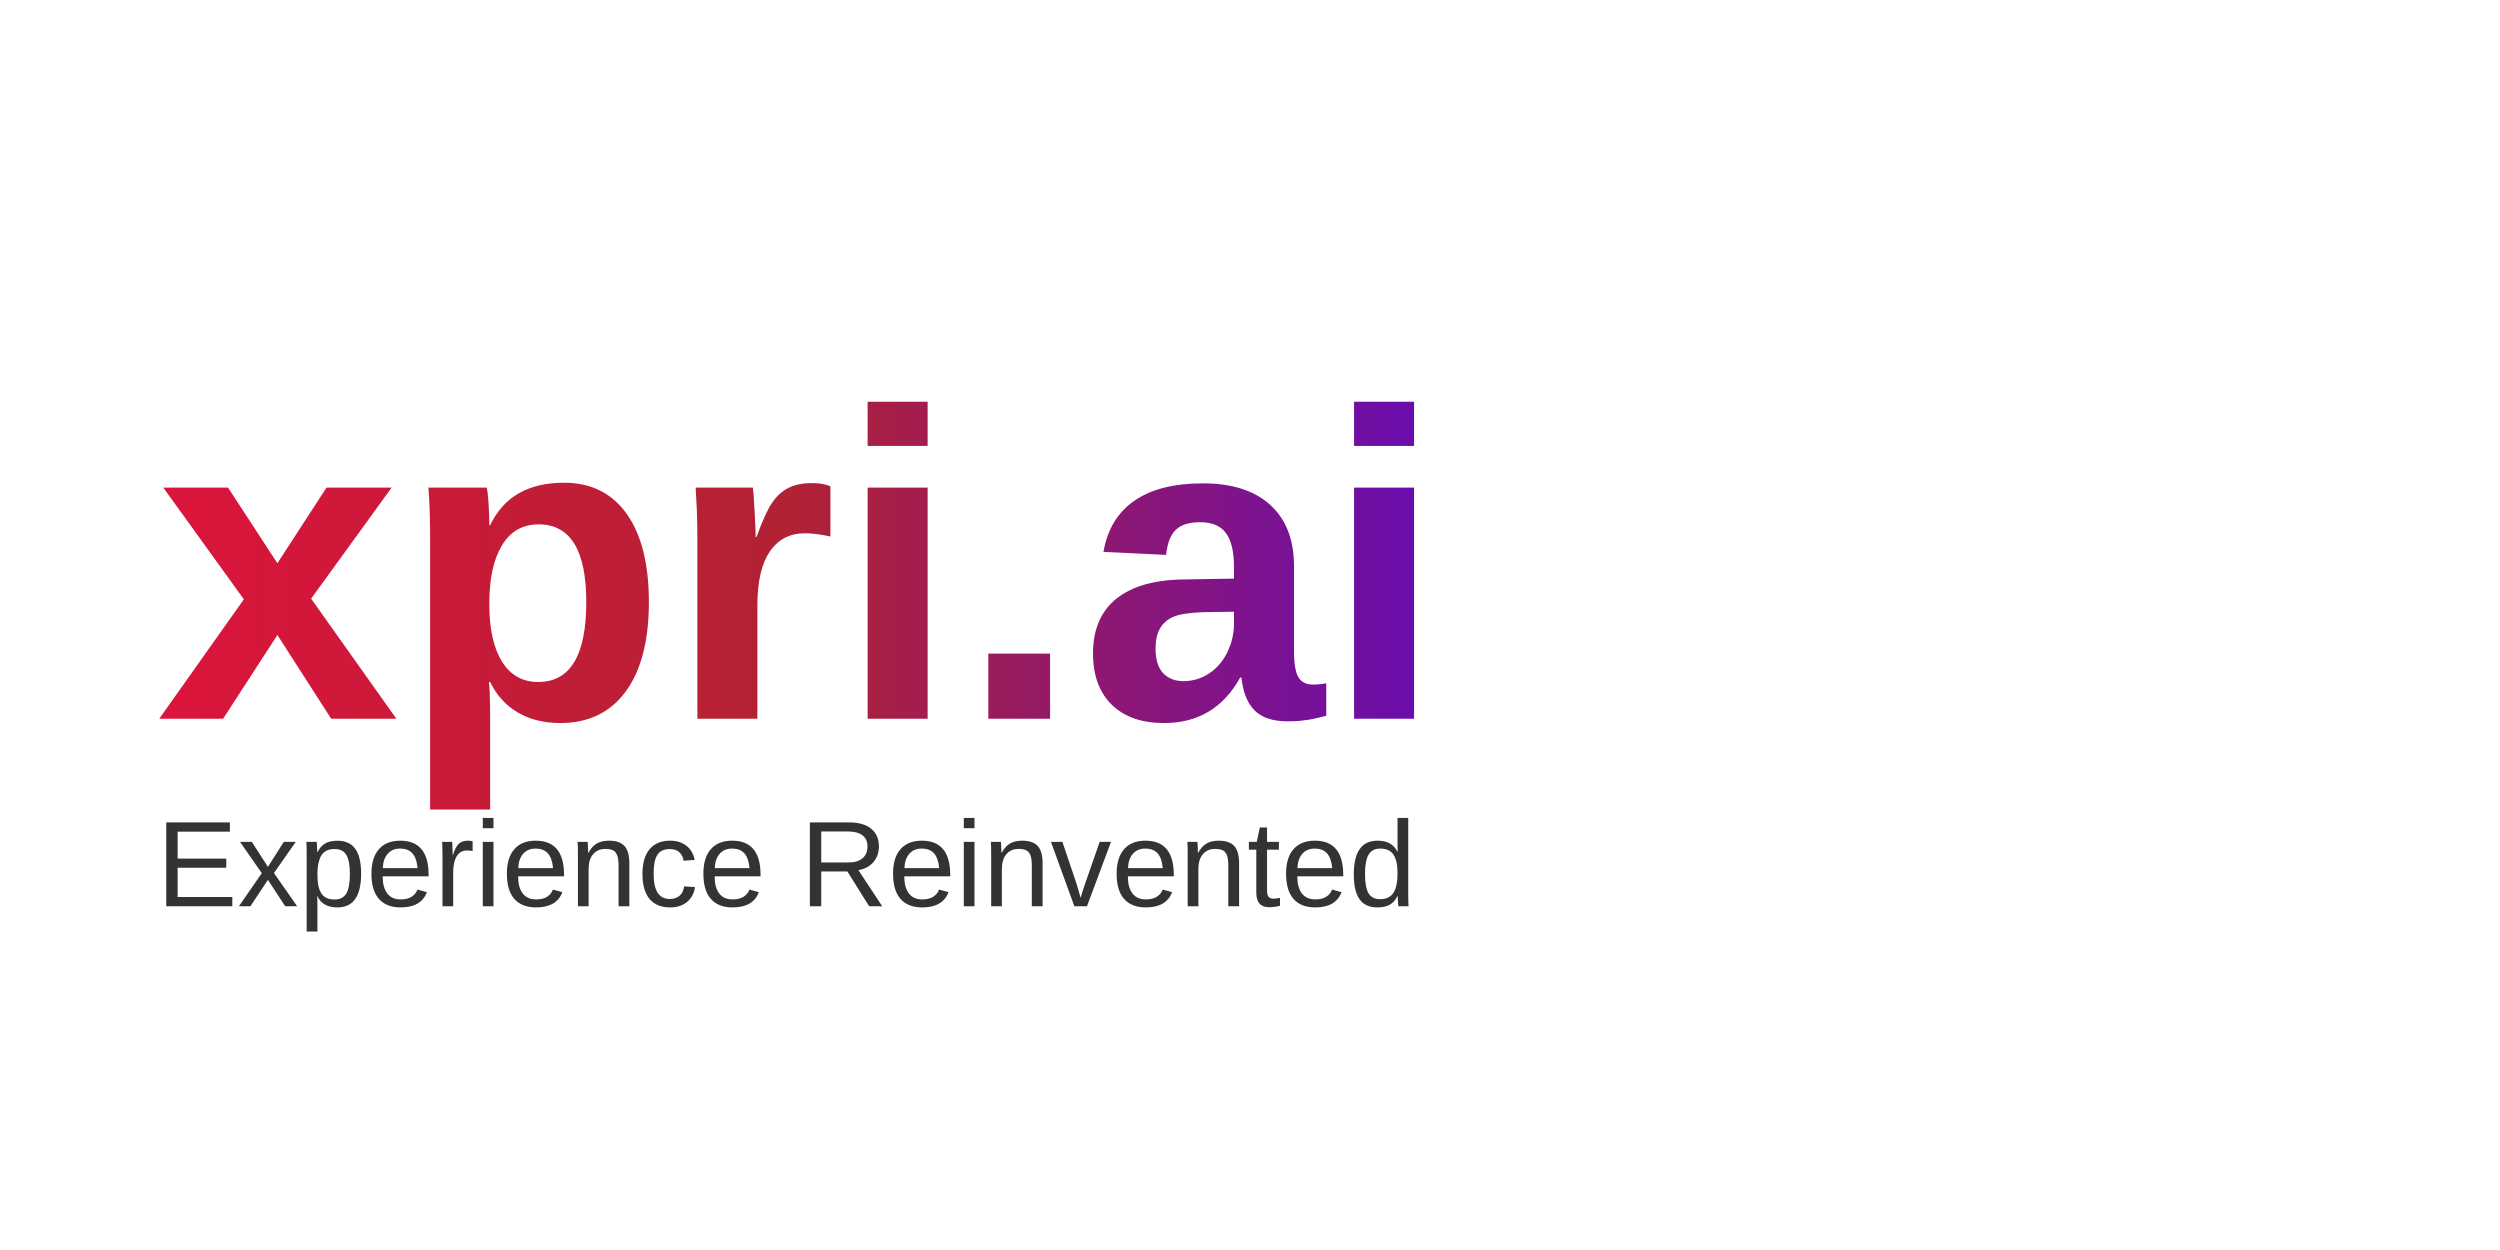
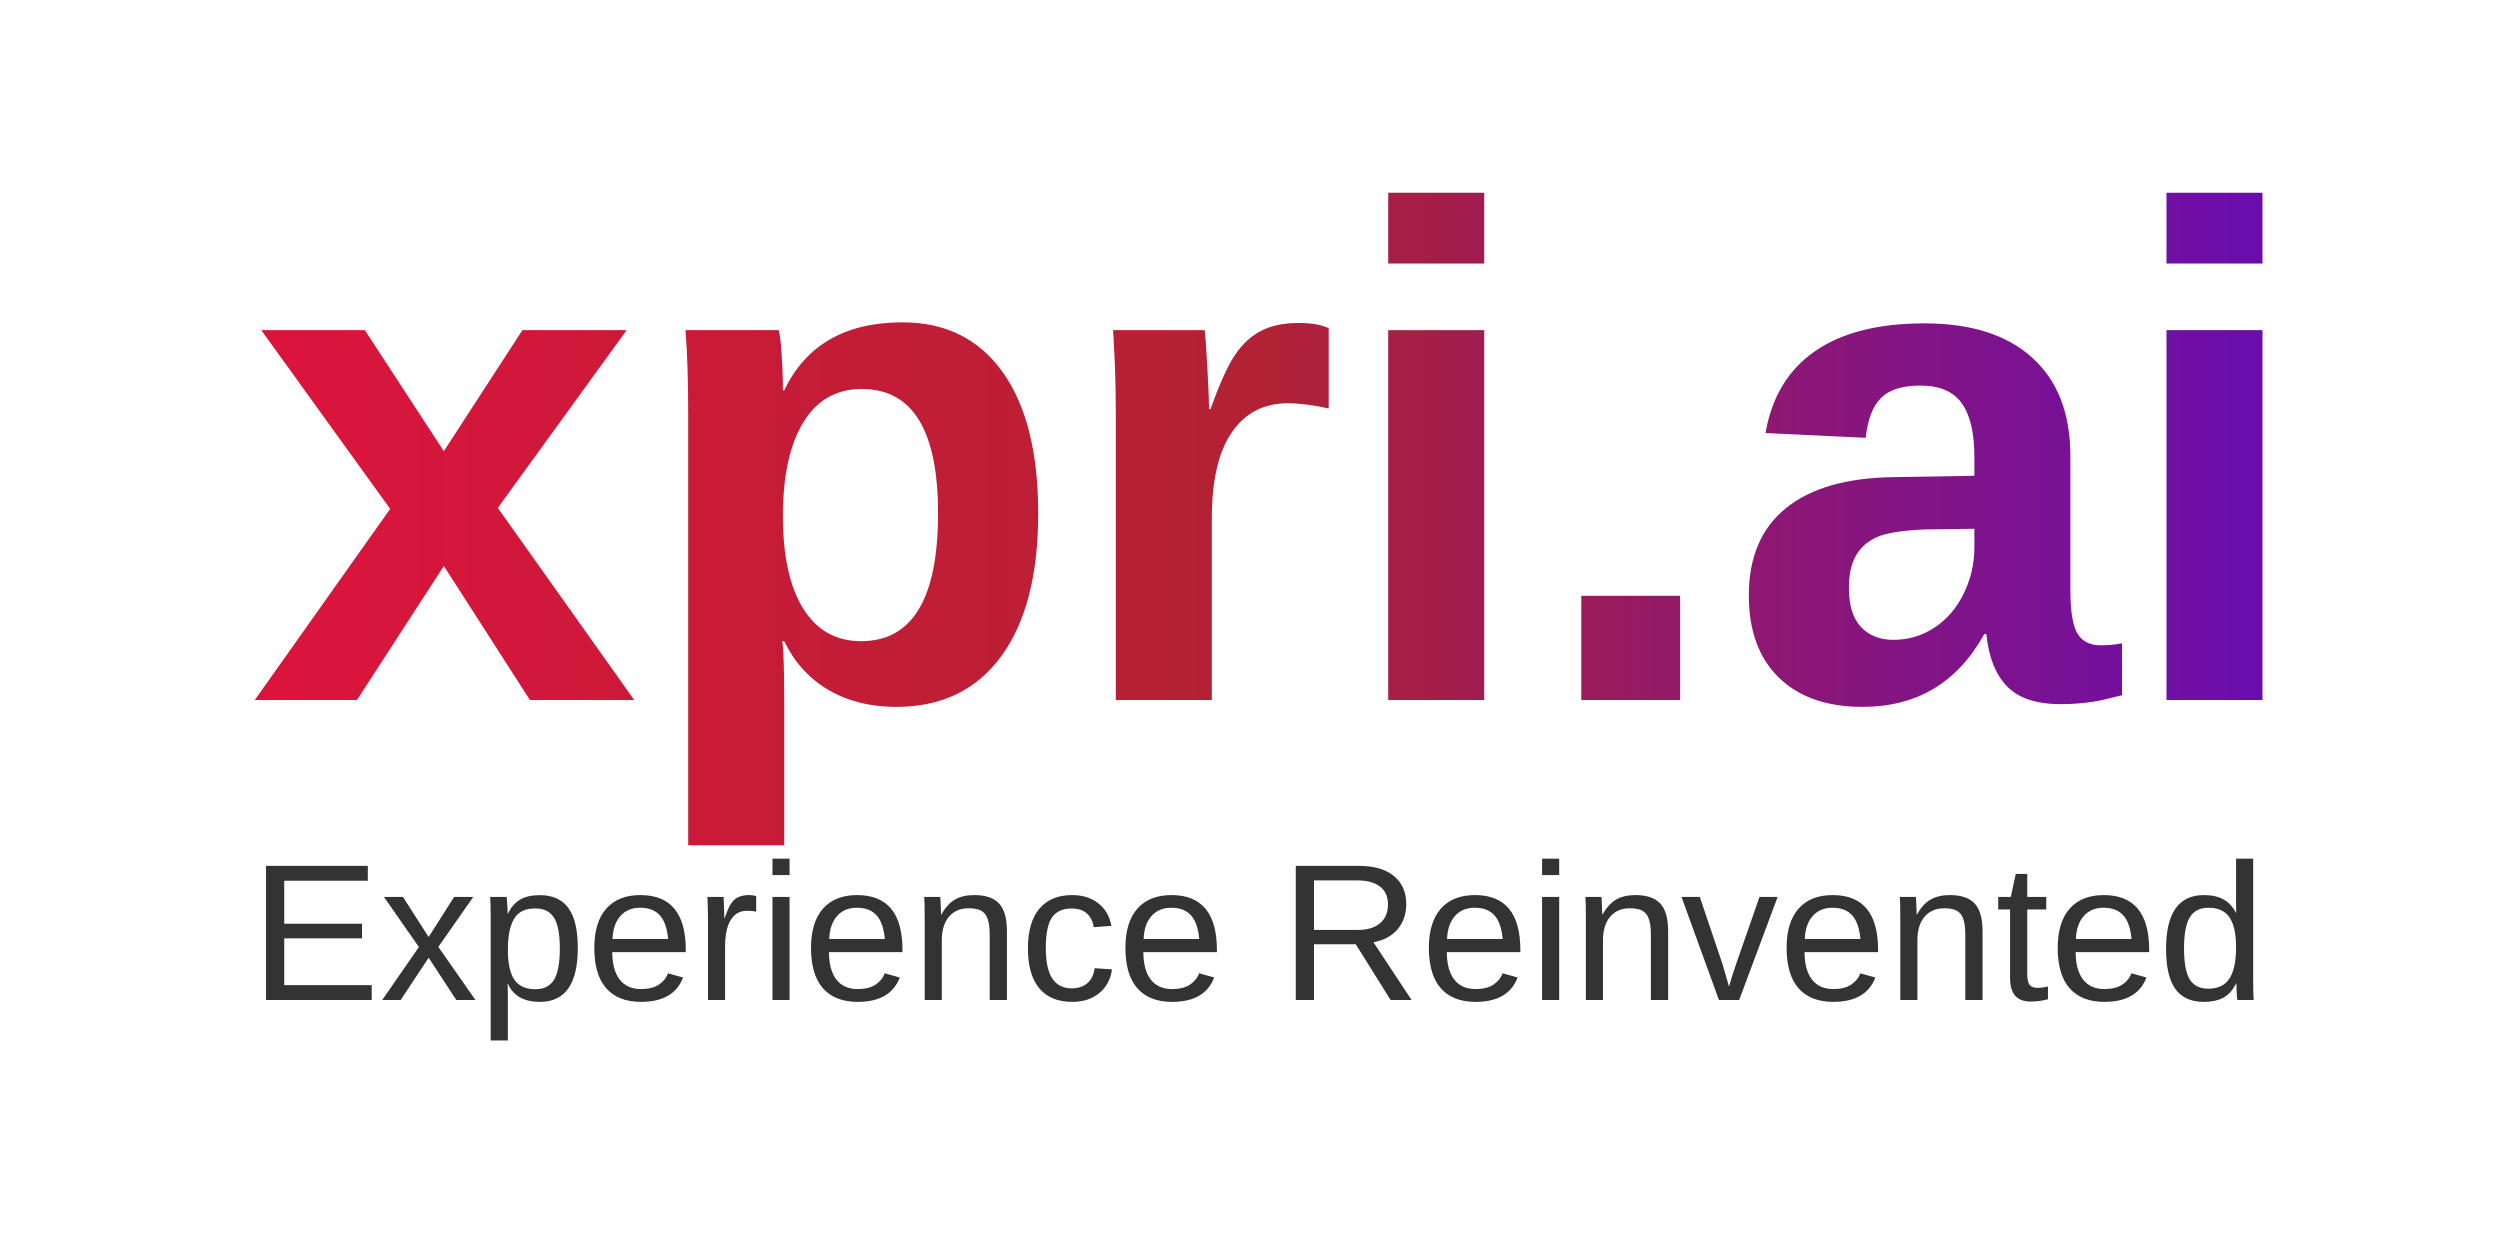
- <svg xmlns="http://www.w3.org/2000/svg" width="800" height="400" viewBox="0 0 800 400">
+ <svg xmlns="http://www.w3.org/2000/svg" width="500" height="250" viewBox="0 0 500 250">
  <defs>
    <linearGradient id="crimsonNeuralGradient" x1="0%" y1="0%" x2="100%" y2="0%">
      <stop offset="0%" style="stop-color:#DC143C;stop-opacity:1" />
      <stop offset="50%" style="stop-color:#B22234;stop-opacity:1" />
      <stop offset="100%" style="stop-color:#6A0DAD;stop-opacity:1" />
    </linearGradient>
  </defs>
-   <text x="50" y="230" font-family="Arial, sans-serif" font-size="140" font-weight="bold" fill="url(#crimsonNeuralGradient)">xpri.ai</text>
-   <text x="50" y="290" font-family="Arial, sans-serif" font-size="39" font-weight="normal" fill="#333333">Experience Reinvented</text>
+   <text x="50" y="140" font-family="Arial, sans-serif" font-size="140" font-weight="bold" fill="url(#crimsonNeuralGradient)">xpri.ai</text>
+   <text x="50" y="200" font-family="Arial, sans-serif" font-size="39" font-weight="normal" fill="#333333">Experience Reinvented</text>
</svg>
